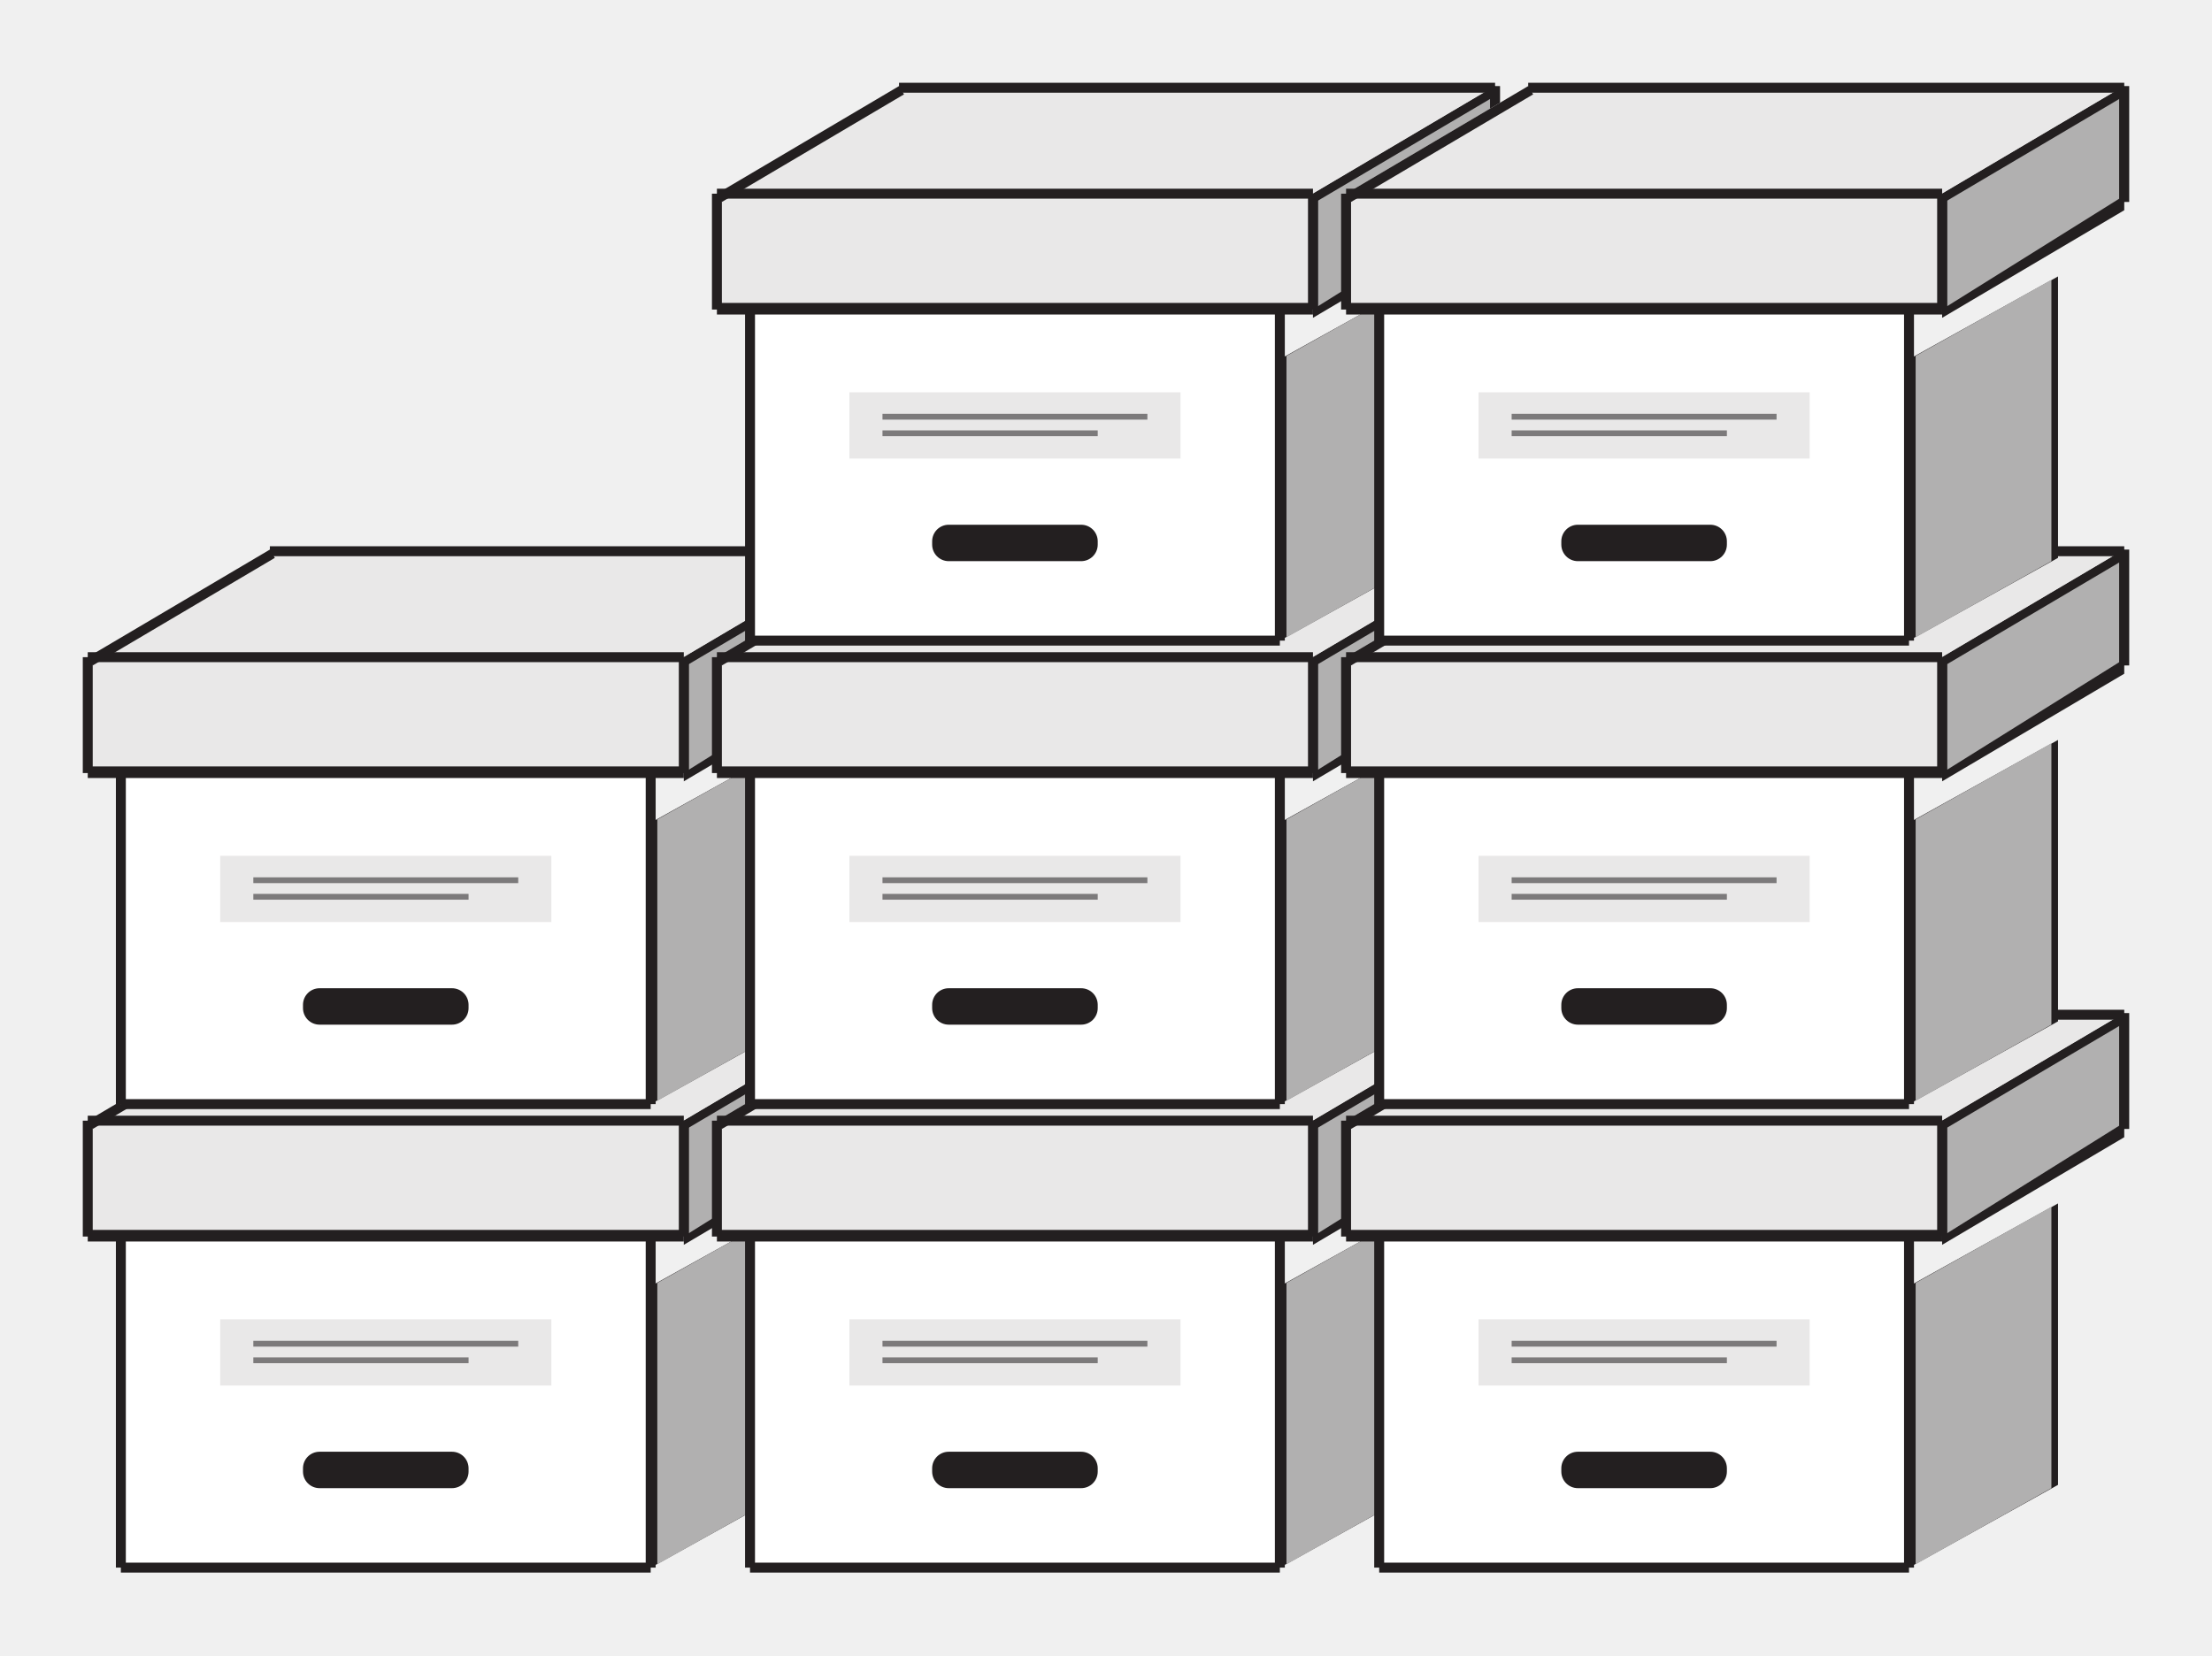
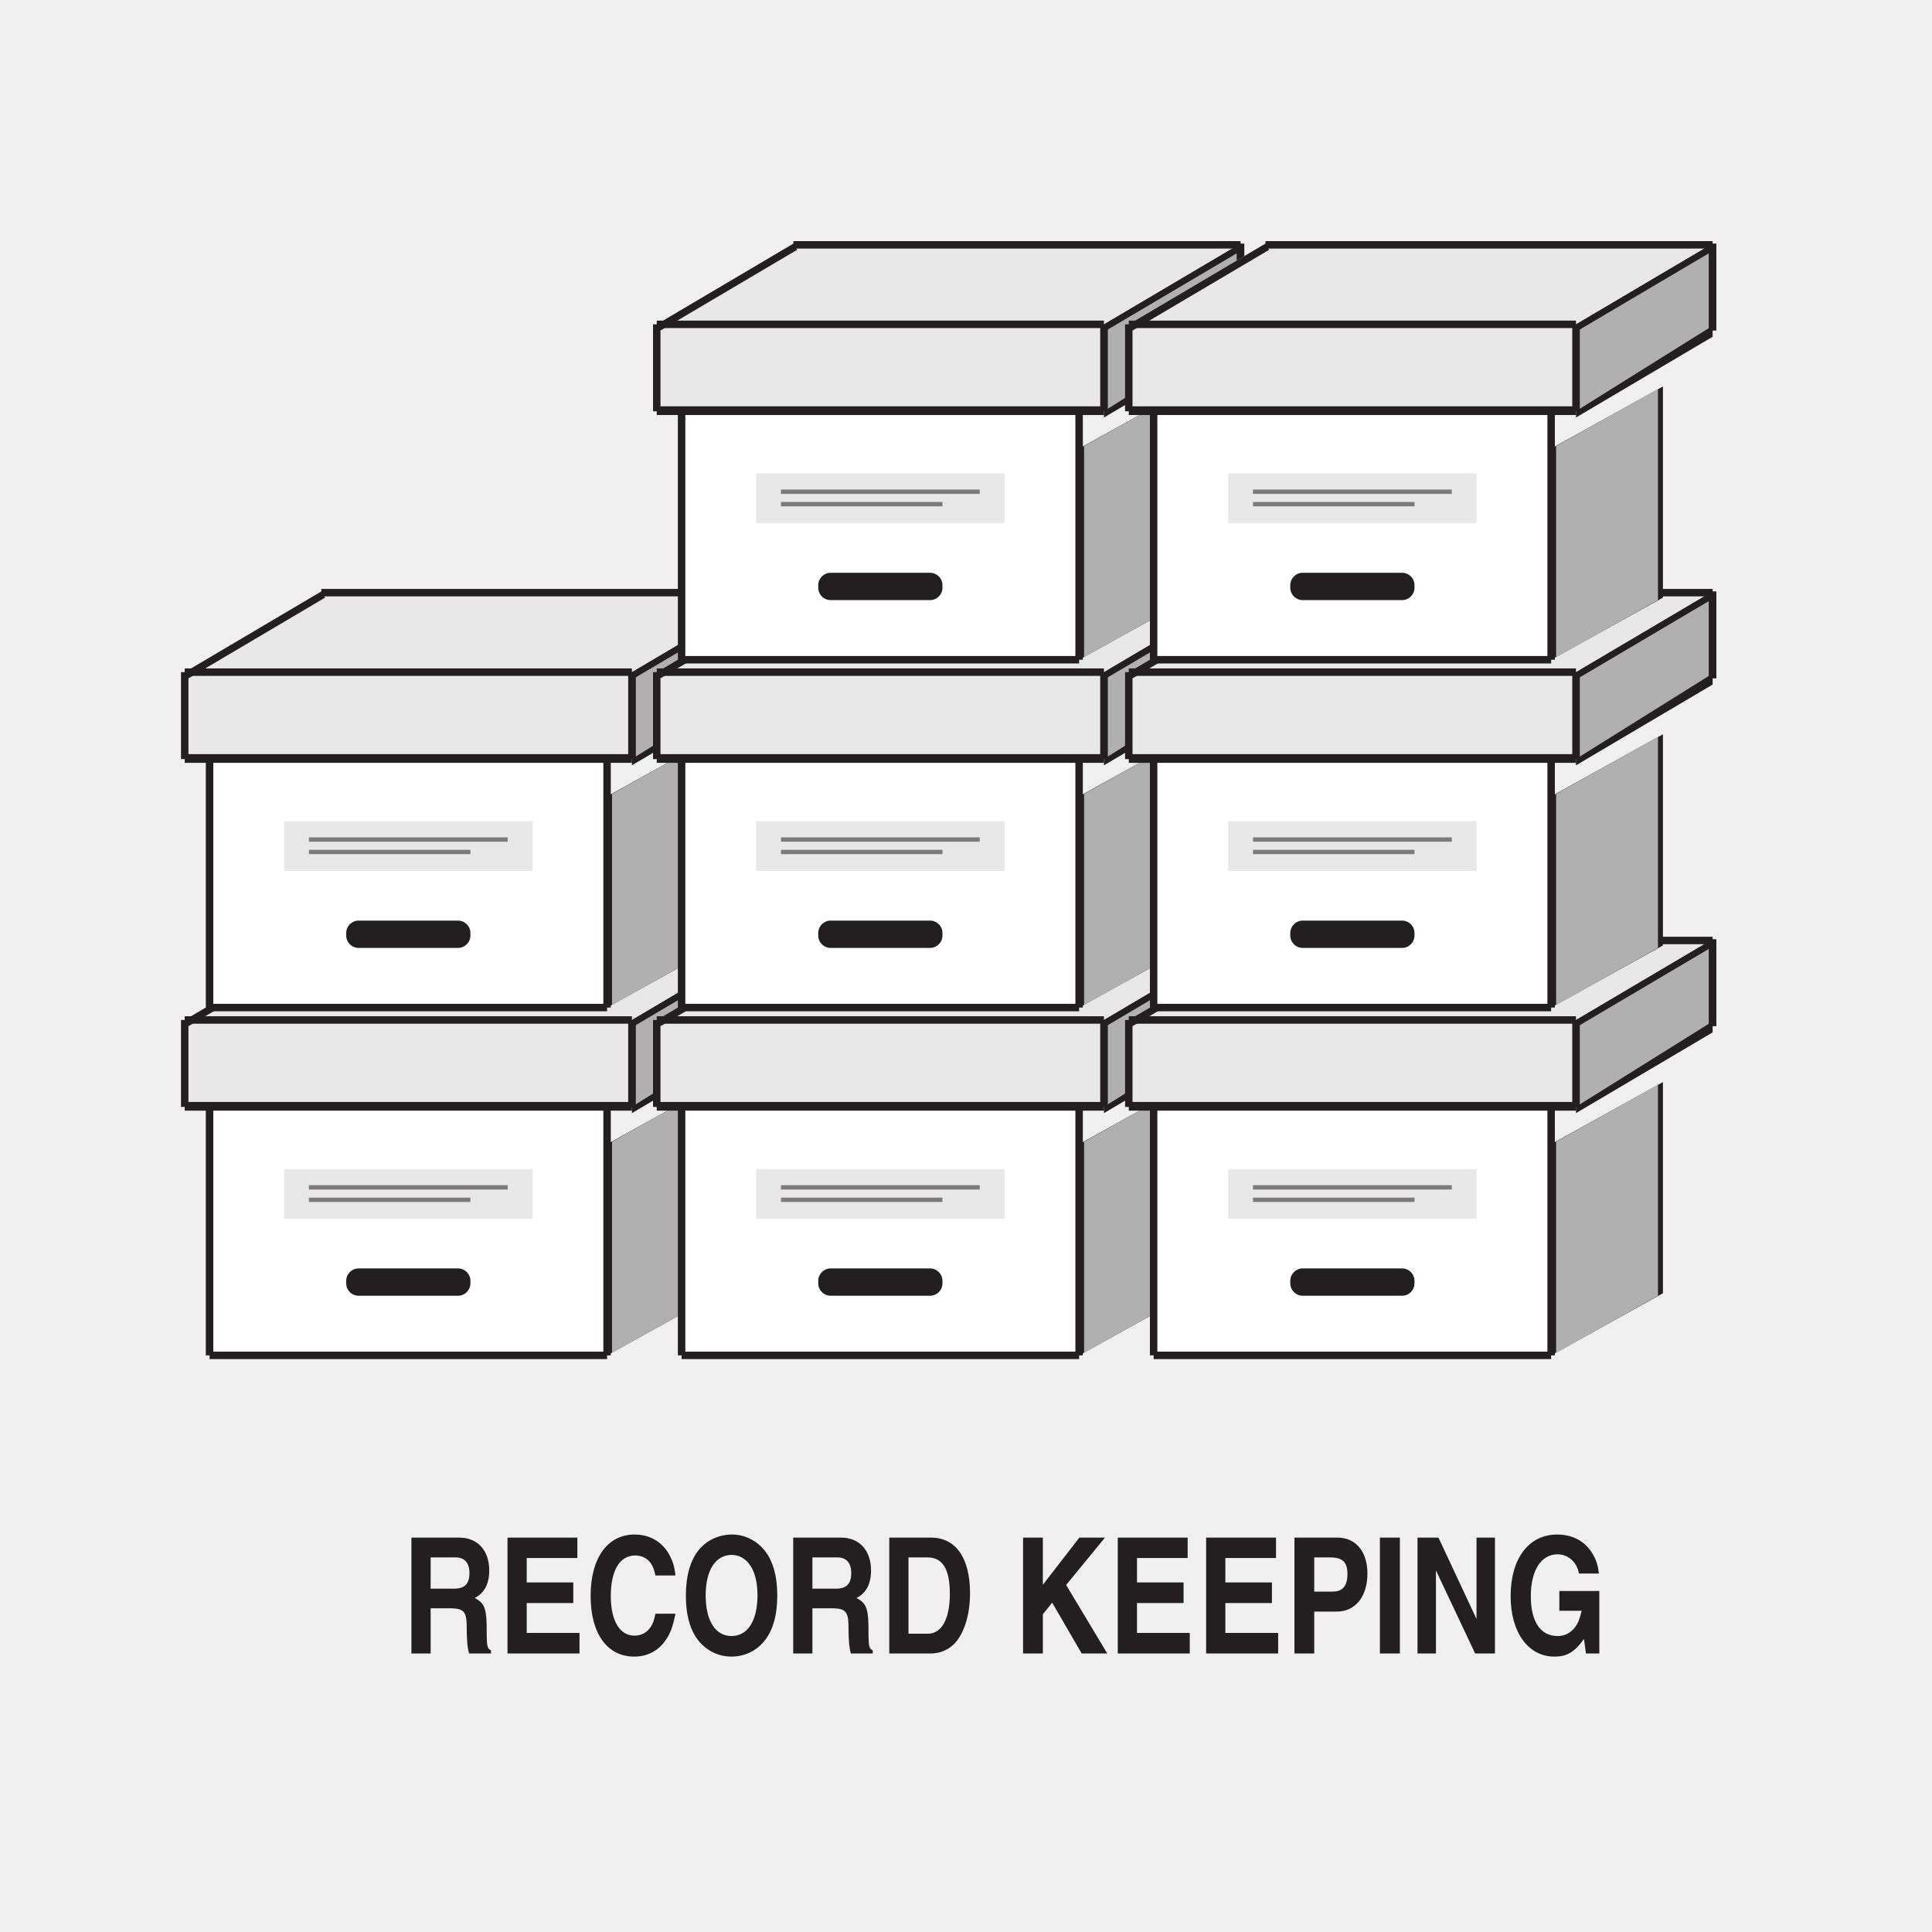
- <svg xmlns="http://www.w3.org/2000/svg" class="class-icon" viewBox="0.7 25.3 133.6 100" aria-label="Record Keeping">
+ <svg xmlns="http://www.w3.org/2000/svg" class="class-icon" viewBox="-8.87 10.89 155.53 155.53" aria-label="Record Keeping">
  <defs>
    <symbol id="rkbx" overflow="visible">
      <polygon points="32,0 41,-5 41,-22 32,-17" fill="#231F20" />
      <polygon points="32.4,-0.2 40.6,-4.8 40.6,-21.8 32.4,-17.2" fill="#B1B0B0" />
      <rect x="0" y="-20" width="32" height="20" fill="#FFFFFF" />
      <rect x="6" y="-15" width="20" height="4" fill="#E9E8E8" />
      <rect x="8" y="-13.7" width="16" height="0.35" fill="#231F20" opacity="0.55" />
      <rect x="8" y="-12.7" width="13" height="0.35" fill="#231F20" opacity="0.55" />
      <rect x="11" y="-7" width="10" height="2.2" fill="#231F20" rx="1" />
      <rect x="-0.3" y="-20" width="0.6" height="20" fill="#231F20" />
      <rect x="0" y="-0.3" width="32" height="0.6" fill="#231F20" />
      <rect x="31.7" y="-20" width="0.6" height="20" fill="#231F20" />
      <polygon points="34,-19.5 45,-26 45,-27 34,-20.5" fill="#231F20" />
      <polygon points="34,-20 45,-26.5 45,-33.5 34,-27" fill="#231F20" />
      <polygon points="34.3,-20.2 44.7,-26.7 44.7,-33.3 34.3,-26.8" fill="#B1B0B0" />
      <polygon points="-2,-27 9,-33.5 45,-33.5 34,-27" fill="#E9E8E8" />
      <rect x="-2" y="-27" width="36" height="7" fill="#E9E8E8" />
      <rect x="-2" y="-20.4" width="36" height="0.7" fill="#231F20" />
      <rect x="-2.3" y="-27" width="0.6" height="7" fill="#231F20" />
      <rect x="33.7" y="-27" width="0.6" height="7" fill="#231F20" />
      <rect x="-2" y="-27.3" width="36" height="0.6" fill="#231F20" />
      <polygon points="-2,-27 9,-33.5 9.3,-33 -1.7,-26.5" fill="#231F20" />
      <polygon points="9,-33.7 45,-33.7 45,-33.1 9,-33.1" fill="#231F20" />
      <polygon points="34,-27 45,-33.5 45,-32.9 34,-26.4" fill="#231F20" />
      <polygon points="44.7,-33.5 45.3,-33.5 45.3,-26.5 44.7,-26.5" fill="#231F20" />
    </symbol>
  </defs>
  <g transform="translate(8, 120)">
    <use href="#rkbx" x="0" y="0" />
    <use href="#rkbx" x="0" y="-28" />
  </g>
  <g transform="translate(46, 120)">
    <use href="#rkbx" x="0" y="0" />
    <use href="#rkbx" x="0" y="-28" />
    <use href="#rkbx" x="0" y="-56" />
  </g>
  <g transform="translate(84, 120)">
    <use href="#rkbx" x="0" y="0" />
    <use href="#rkbx" x="0" y="-28" />
    <use href="#rkbx" x="0" y="-56" />
  </g>
+   <text x="72" y="144" text-anchor="middle" font-family="'Trade Gothic LT Std Bold Condensed No. 20', 'Trade Gothic LT Std', 'TradeGothicLTStd-BdCn20', 'Trade Gothic Bold Condensed', 'Arial Narrow', 'Helvetica Condensed', sans-serif-condensed" font-size="13" font-weight="700" fill="#231F20" letter-spacing="0">RECORD KEEPING</text>
</svg>
